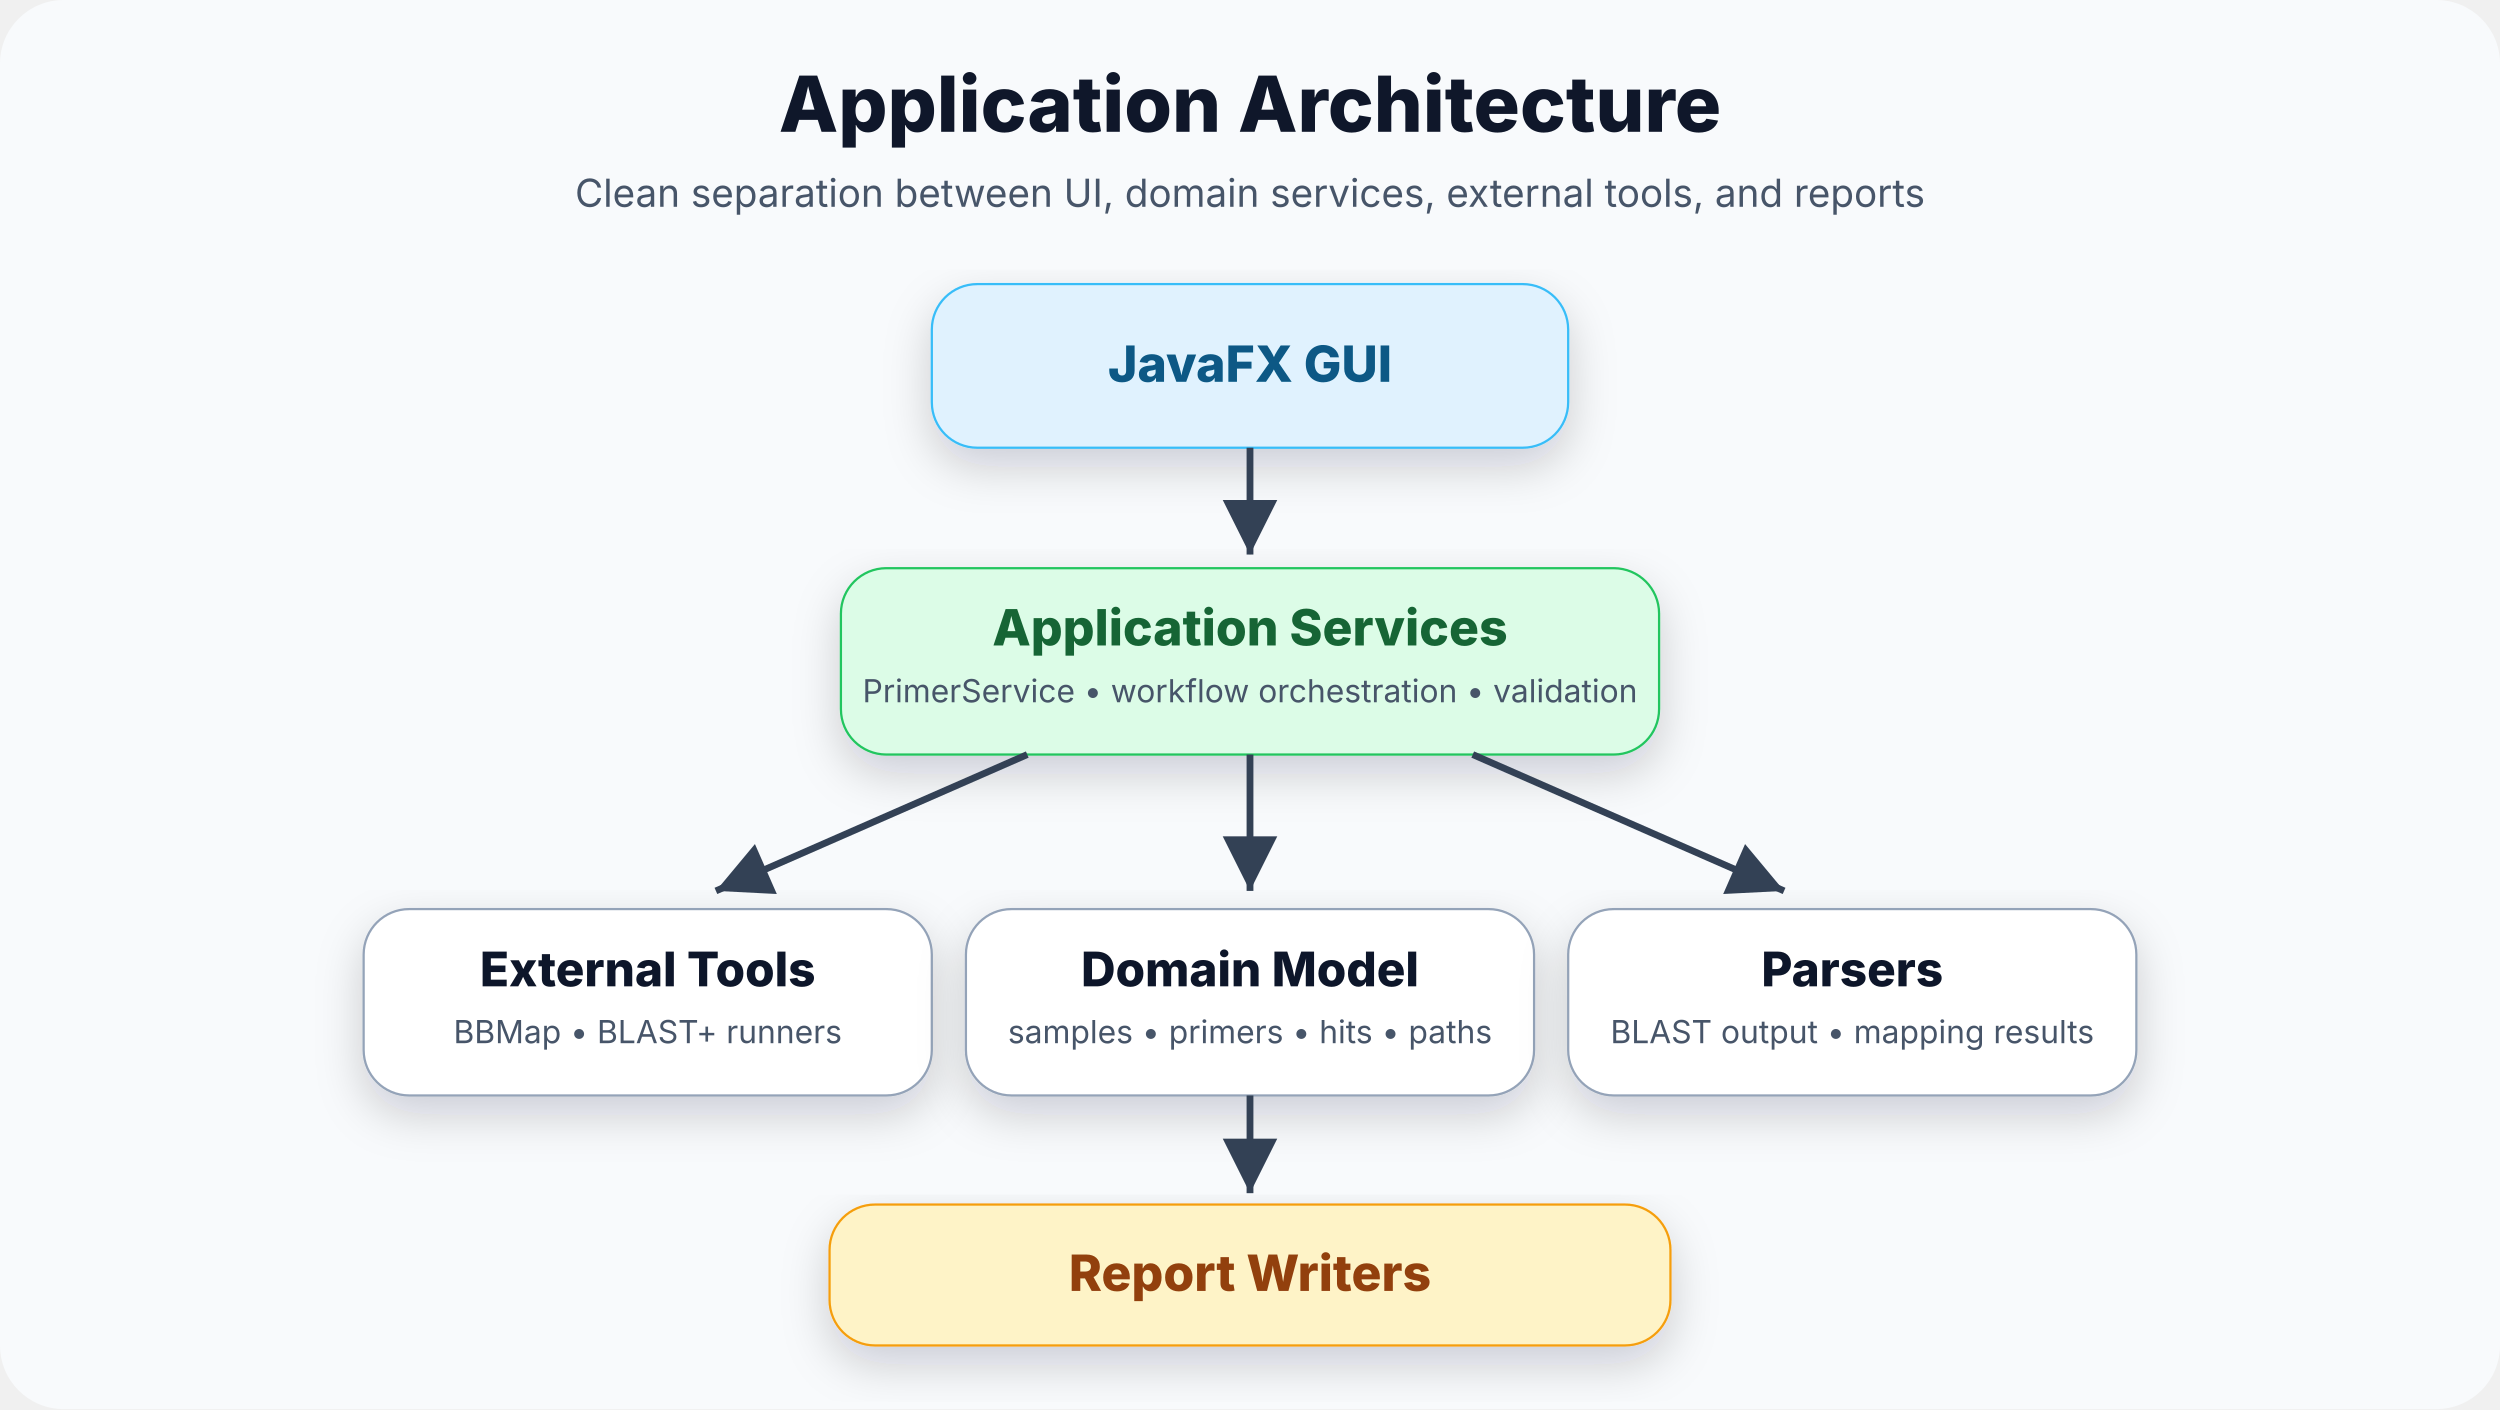
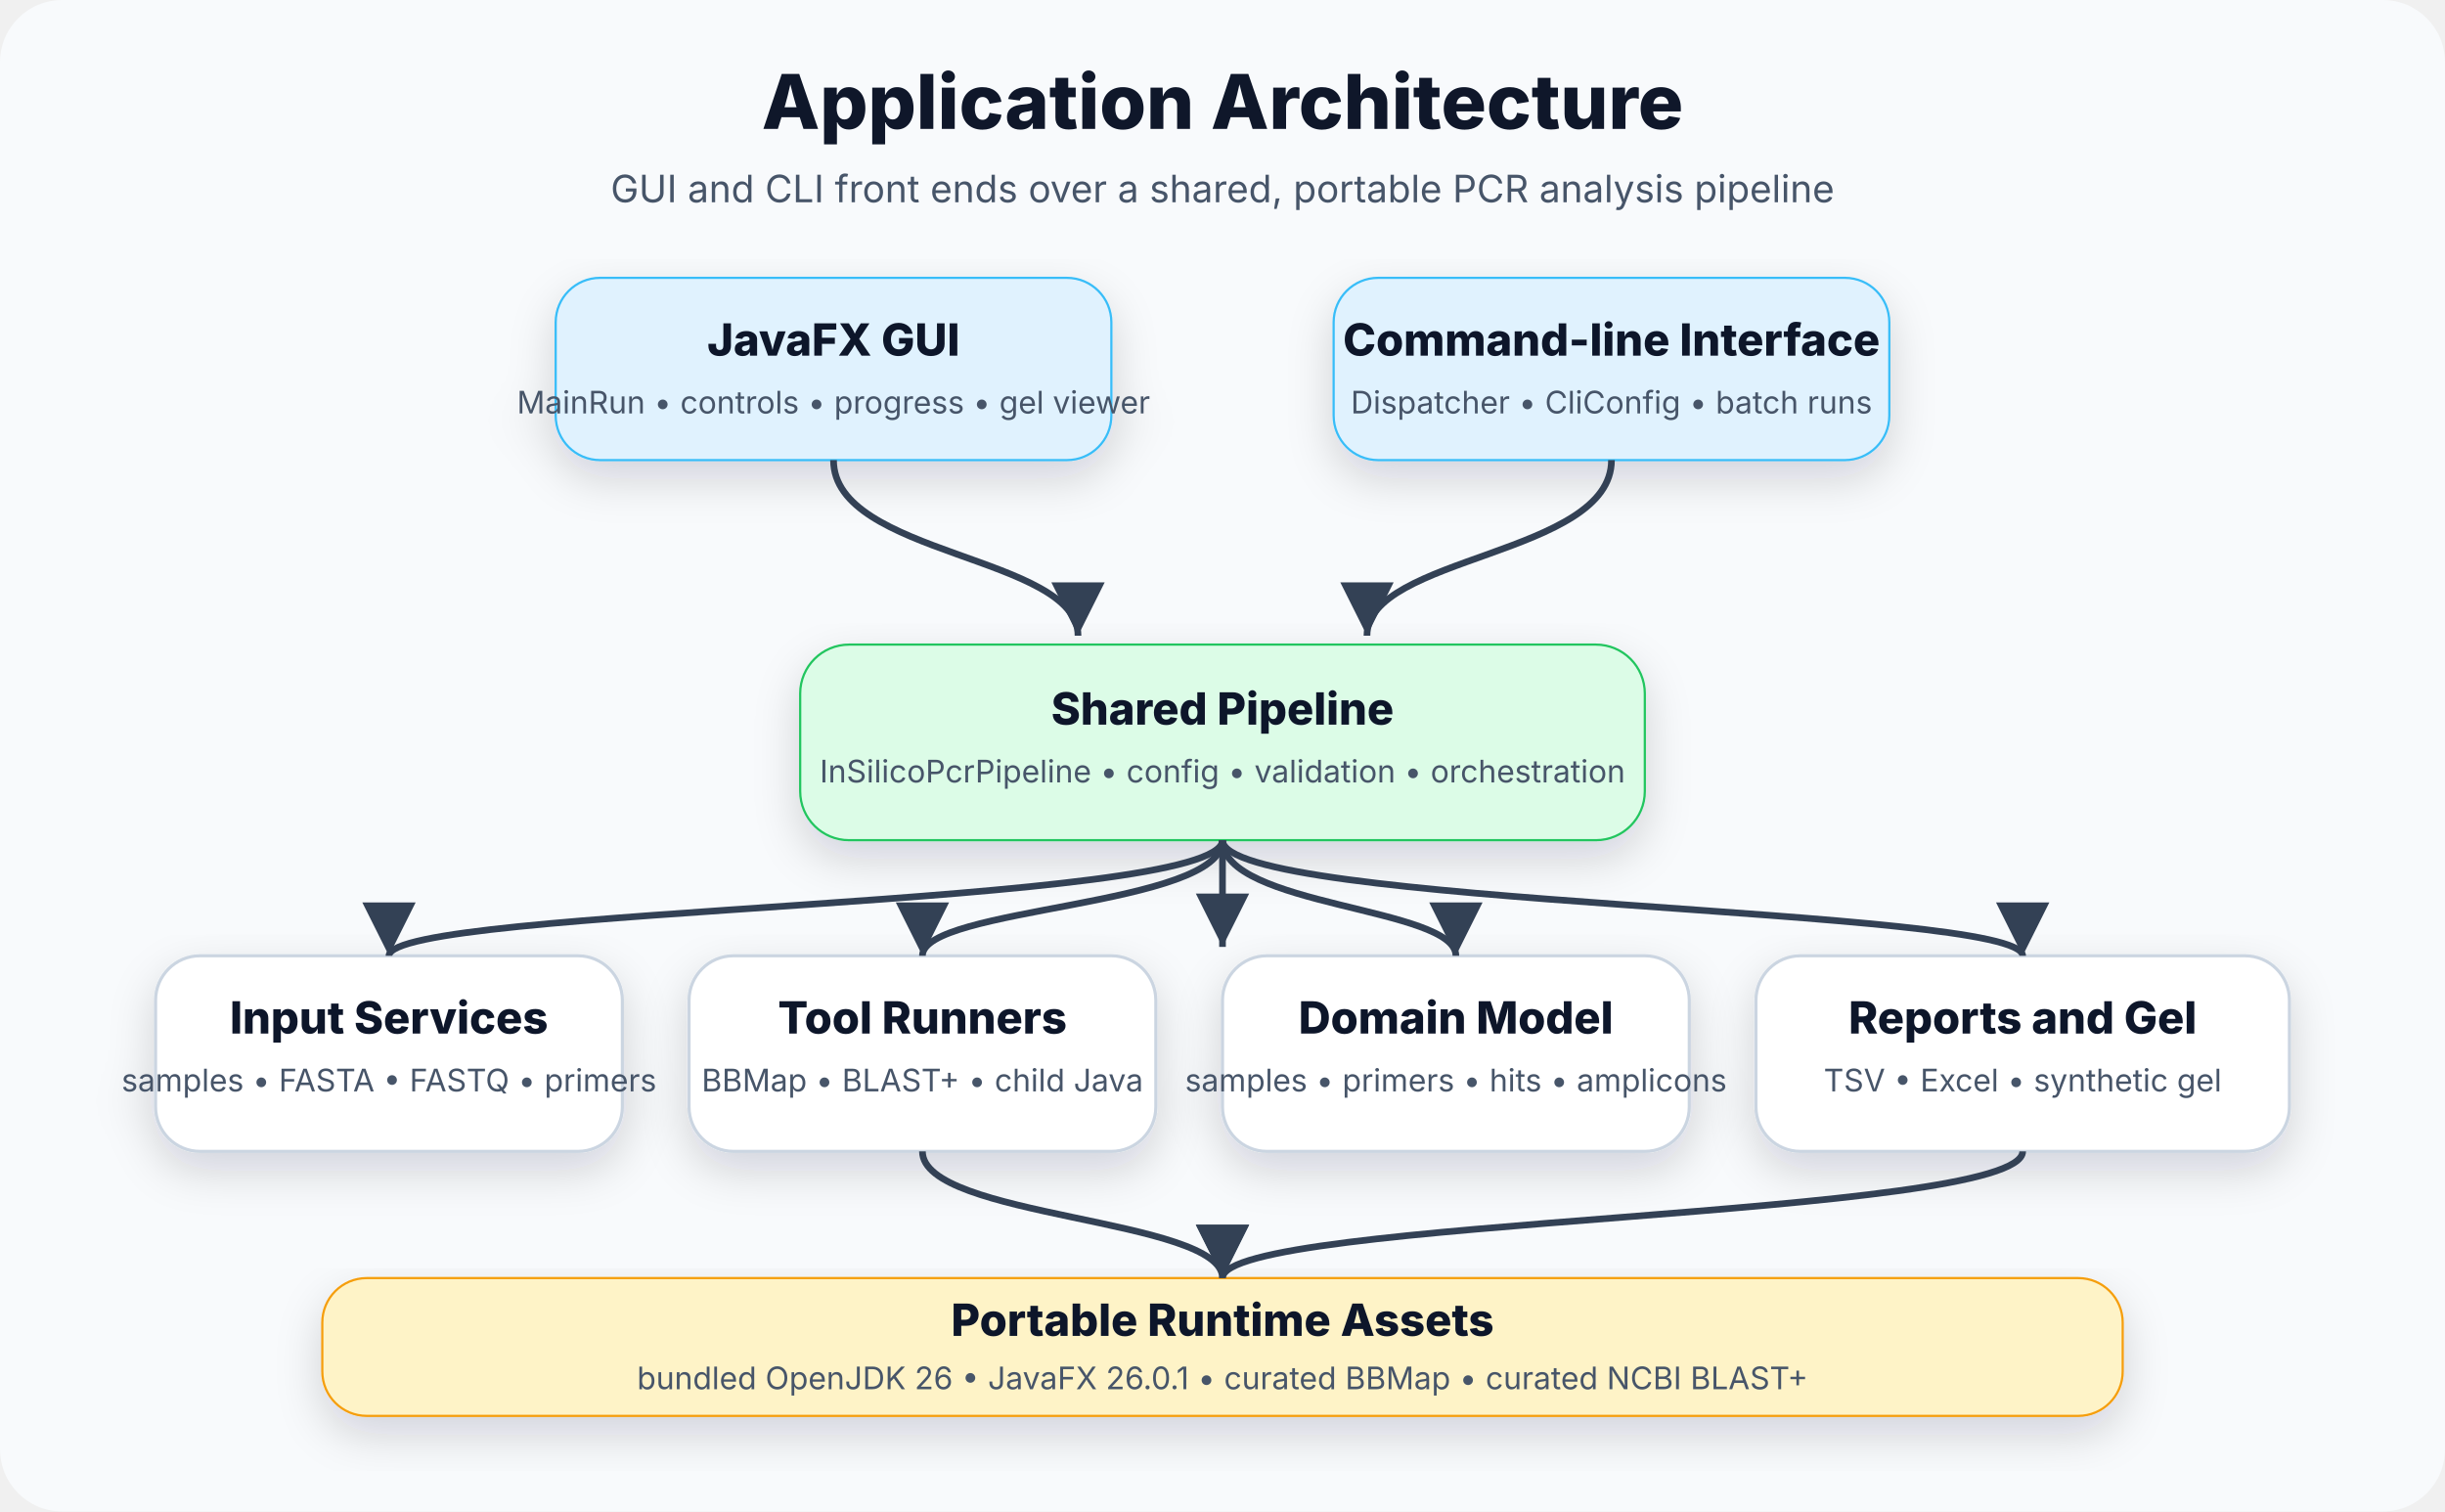
- <svg xmlns="http://www.w3.org/2000/svg" width="1100" height="620" viewBox="0 0 1100 620" role="img" aria-labelledby="title desc">
+ <svg xmlns="http://www.w3.org/2000/svg" width="1100" height="680" viewBox="0 0 1100 680" role="img" aria-labelledby="title desc">
  <defs>
    <filter id="shadow" x="-20%" y="-20%" width="140%" height="160%">
-       <feDropShadow dx="0" dy="8" stdDeviation="10" flood-color="#0F172A" flood-opacity="0.18" />
+       <feDropShadow dx="0" dy="8" stdDeviation="10" flood-color="#0F172A" flood-opacity="0.16" />
    </filter>
    <marker id="arrow" markerWidth="12" markerHeight="12" refX="10" refY="6" orient="auto">
      <path d="M2 2 L10 6 L2 10 Z" fill="#334155" />
    </marker>
+     <style>
+       .title{font:800 34px Inter,Segoe UI,Arial,sans-serif;fill:#0F172A}.sub{font:17px Inter,Segoe UI,Arial,sans-serif;fill:#475569}.label{font:800 20px Inter,Segoe UI,Arial,sans-serif;fill:#0F172A}.small{font:14px Inter,Segoe UI,Arial,sans-serif;fill:#475569}.card{fill:#fff;stroke:#CBD5E1;stroke-width:1.4}.blue{fill:#E0F2FE;stroke:#38BDF8}.green{fill:#DCFCE7;stroke:#22C55E}.amber{fill:#FEF3C7;stroke:#F59E0B}.rose{fill:#FCE7F3;stroke:#F472B6}.violet{fill:#EDE9FE;stroke:#8B5CF6}.line{stroke:#334155;stroke-width:3;fill:none}
+     </style>
  </defs>
-   <rect width="1100" height="620" rx="28" fill="#F8FAFC" />
-   <text x="550" y="58" text-anchor="middle" font-family="Inter, Segoe UI, Arial, sans-serif" font-size="34" font-weight="800" fill="#0F172A">Application Architecture</text>
-   <text x="550" y="91" text-anchor="middle" font-family="Inter, Segoe UI, Arial, sans-serif" font-size="17" fill="#475569">Clean separation between UI, domain services, external tools, and reports</text>
-   <g font-family="Inter, Segoe UI, Arial, sans-serif" text-anchor="middle">
+   <rect width="1100" height="680" rx="28" fill="#F8FAFC" />
+   <text x="550" y="58" text-anchor="middle" class="title">Application Architecture</text>
+   <text x="550" y="91" text-anchor="middle" class="sub">GUI and CLI front ends over a shared, portable PCR analysis pipeline</text>
+   <g text-anchor="middle" font-family="Inter, Segoe UI, Arial, sans-serif">
    <g filter="url(#shadow)">
-       <rect x="410" y="125" width="280" height="72" rx="20" fill="#E0F2FE" stroke="#38BDF8" />
-       <text x="550" y="168" font-size="22" font-weight="800" fill="#075985">JavaFX GUI</text>
-     </g>
-     <line x1="550" y1="197" x2="550" y2="244" stroke="#334155" stroke-width="3" marker-end="url(#arrow)" />
-     <g filter="url(#shadow)">
-       <rect x="370" y="250" width="360" height="82" rx="20" fill="#DCFCE7" stroke="#22C55E" />
-       <text x="550" y="284" font-size="22" font-weight="800" fill="#166534">Application Services</text>
-       <text x="550" y="309" font-size="14" fill="#475569">PrimerService • workflow orchestration • validation</text>
-     </g>
-     <line x1="452" y1="332" x2="315" y2="392" stroke="#334155" stroke-width="3" marker-end="url(#arrow)" />
-     <line x1="550" y1="332" x2="550" y2="392" stroke="#334155" stroke-width="3" marker-end="url(#arrow)" />
-     <line x1="648" y1="332" x2="785" y2="392" stroke="#334155" stroke-width="3" marker-end="url(#arrow)" />
-     <g filter="url(#shadow)">
-       <rect x="160" y="400" width="250" height="82" rx="20" fill="#FFFFFF" stroke="#94A3B8" />
-       <text x="285" y="434" font-size="21" font-weight="800" fill="#0F172A">External Tools</text>
-       <text x="285" y="459" font-size="14" fill="#475569">BBMap • BLAST+ runners</text>
+       <rect x="250" y="125" width="250" height="82" rx="20" class="blue" />
+       <text x="375" y="160" class="label">JavaFX GUI</text>
+       <text x="375" y="186" class="small">MainRun • controls • progress • gel viewer</text>
    </g>
    <g filter="url(#shadow)">
-       <rect x="425" y="400" width="250" height="82" rx="20" fill="#FFFFFF" stroke="#94A3B8" />
-       <text x="550" y="434" font-size="21" font-weight="800" fill="#0F172A">Domain Model</text>
-       <text x="550" y="459" font-size="14" fill="#475569">samples • primers • hits • paths</text>
+       <rect x="600" y="125" width="250" height="82" rx="20" class="blue" />
+       <text x="725" y="160" class="label">Command-line Interface</text>
+       <text x="725" y="186" class="small">Dispatcher • CliConfig • batch runs</text>
+     </g>
+     <path d="M375 207 C375 250 485 250 485 286" class="line" marker-end="url(#arrow)" />
+     <path d="M725 207 C725 250 615 250 615 286" class="line" marker-end="url(#arrow)" />
+     <g filter="url(#shadow)">
+       <rect x="360" y="290" width="380" height="88" rx="22" class="green" />
+       <text x="550" y="326" class="label">Shared Pipeline</text>
+       <text x="550" y="352" class="small">InSilicoPcrPipeline • config • validation • orchestration</text>
+     </g>
+     <line x1="550" y1="378" x2="550" y2="426" class="line" marker-end="url(#arrow)" />
+     <g filter="url(#shadow)">
+       <rect x="70" y="430" width="210" height="88" rx="20" class="card" />
+       <text x="175" y="465" class="label">Input Services</text>
+       <text x="175" y="491" class="small">samples • FASTA • FASTQ • primers</text>
    </g>
    <g filter="url(#shadow)">
-       <rect x="690" y="400" width="250" height="82" rx="20" fill="#FFFFFF" stroke="#94A3B8" />
-       <text x="815" y="434" font-size="21" font-weight="800" fill="#0F172A">Parsers</text>
-       <text x="815" y="459" font-size="14" fill="#475569">BLAST output • mapping results</text>
+       <rect x="310" y="430" width="210" height="88" rx="20" class="card" />
+       <text x="415" y="465" class="label">Tool Runners</text>
+       <text x="415" y="491" class="small">BBMap • BLAST+ • child Java</text>
    </g>
-     <line x1="550" y1="482" x2="550" y2="525" stroke="#334155" stroke-width="3" marker-end="url(#arrow)" />
    <g filter="url(#shadow)">
-       <rect x="365" y="530" width="370" height="62" rx="20" fill="#FEF3C7" stroke="#F59E0B" />
-       <text x="550" y="568" font-size="22" font-weight="800" fill="#92400E">Report Writers</text>
+       <rect x="550" y="430" width="210" height="88" rx="20" class="card" />
+       <text x="655" y="465" class="label">Domain Model</text>
+       <text x="655" y="491" class="small">samples • primers • hits • amplicons</text>
    </g>
+     <g filter="url(#shadow)">
+       <rect x="790" y="430" width="240" height="88" rx="20" class="card" />
+       <text x="910" y="465" class="label">Reports and Gel</text>
+       <text x="910" y="491" class="small">TSV • Excel • synthetic gel</text>
+     </g>
+     <path d="M550 378 C550 408 175 408 175 430" class="line" marker-end="url(#arrow)" />
+     <path d="M550 378 C550 408 415 408 415 430" class="line" marker-end="url(#arrow)" />
+     <path d="M550 378 C550 408 655 408 655 430" class="line" marker-end="url(#arrow)" />
+     <path d="M550 378 C550 408 910 408 910 430" class="line" marker-end="url(#arrow)" />
+     <g filter="url(#shadow)">
+       <rect x="145" y="575" width="810" height="62" rx="20" class="amber" />
+       <text x="550" y="601" class="label">Portable Runtime Assets</text>
+       <text x="550" y="625" class="small">bundled OpenJDK 26 • JavaFX 26.0.1 • curated BBMap • curated NCBI BLAST+</text>
+     </g>
+     <path d="M415 518 C415 548 550 548 550 575" class="line" marker-end="url(#arrow)" />
+     <path d="M910 518 C910 548 550 548 550 575" class="line" marker-end="url(#arrow)" />
  </g>
</svg>
